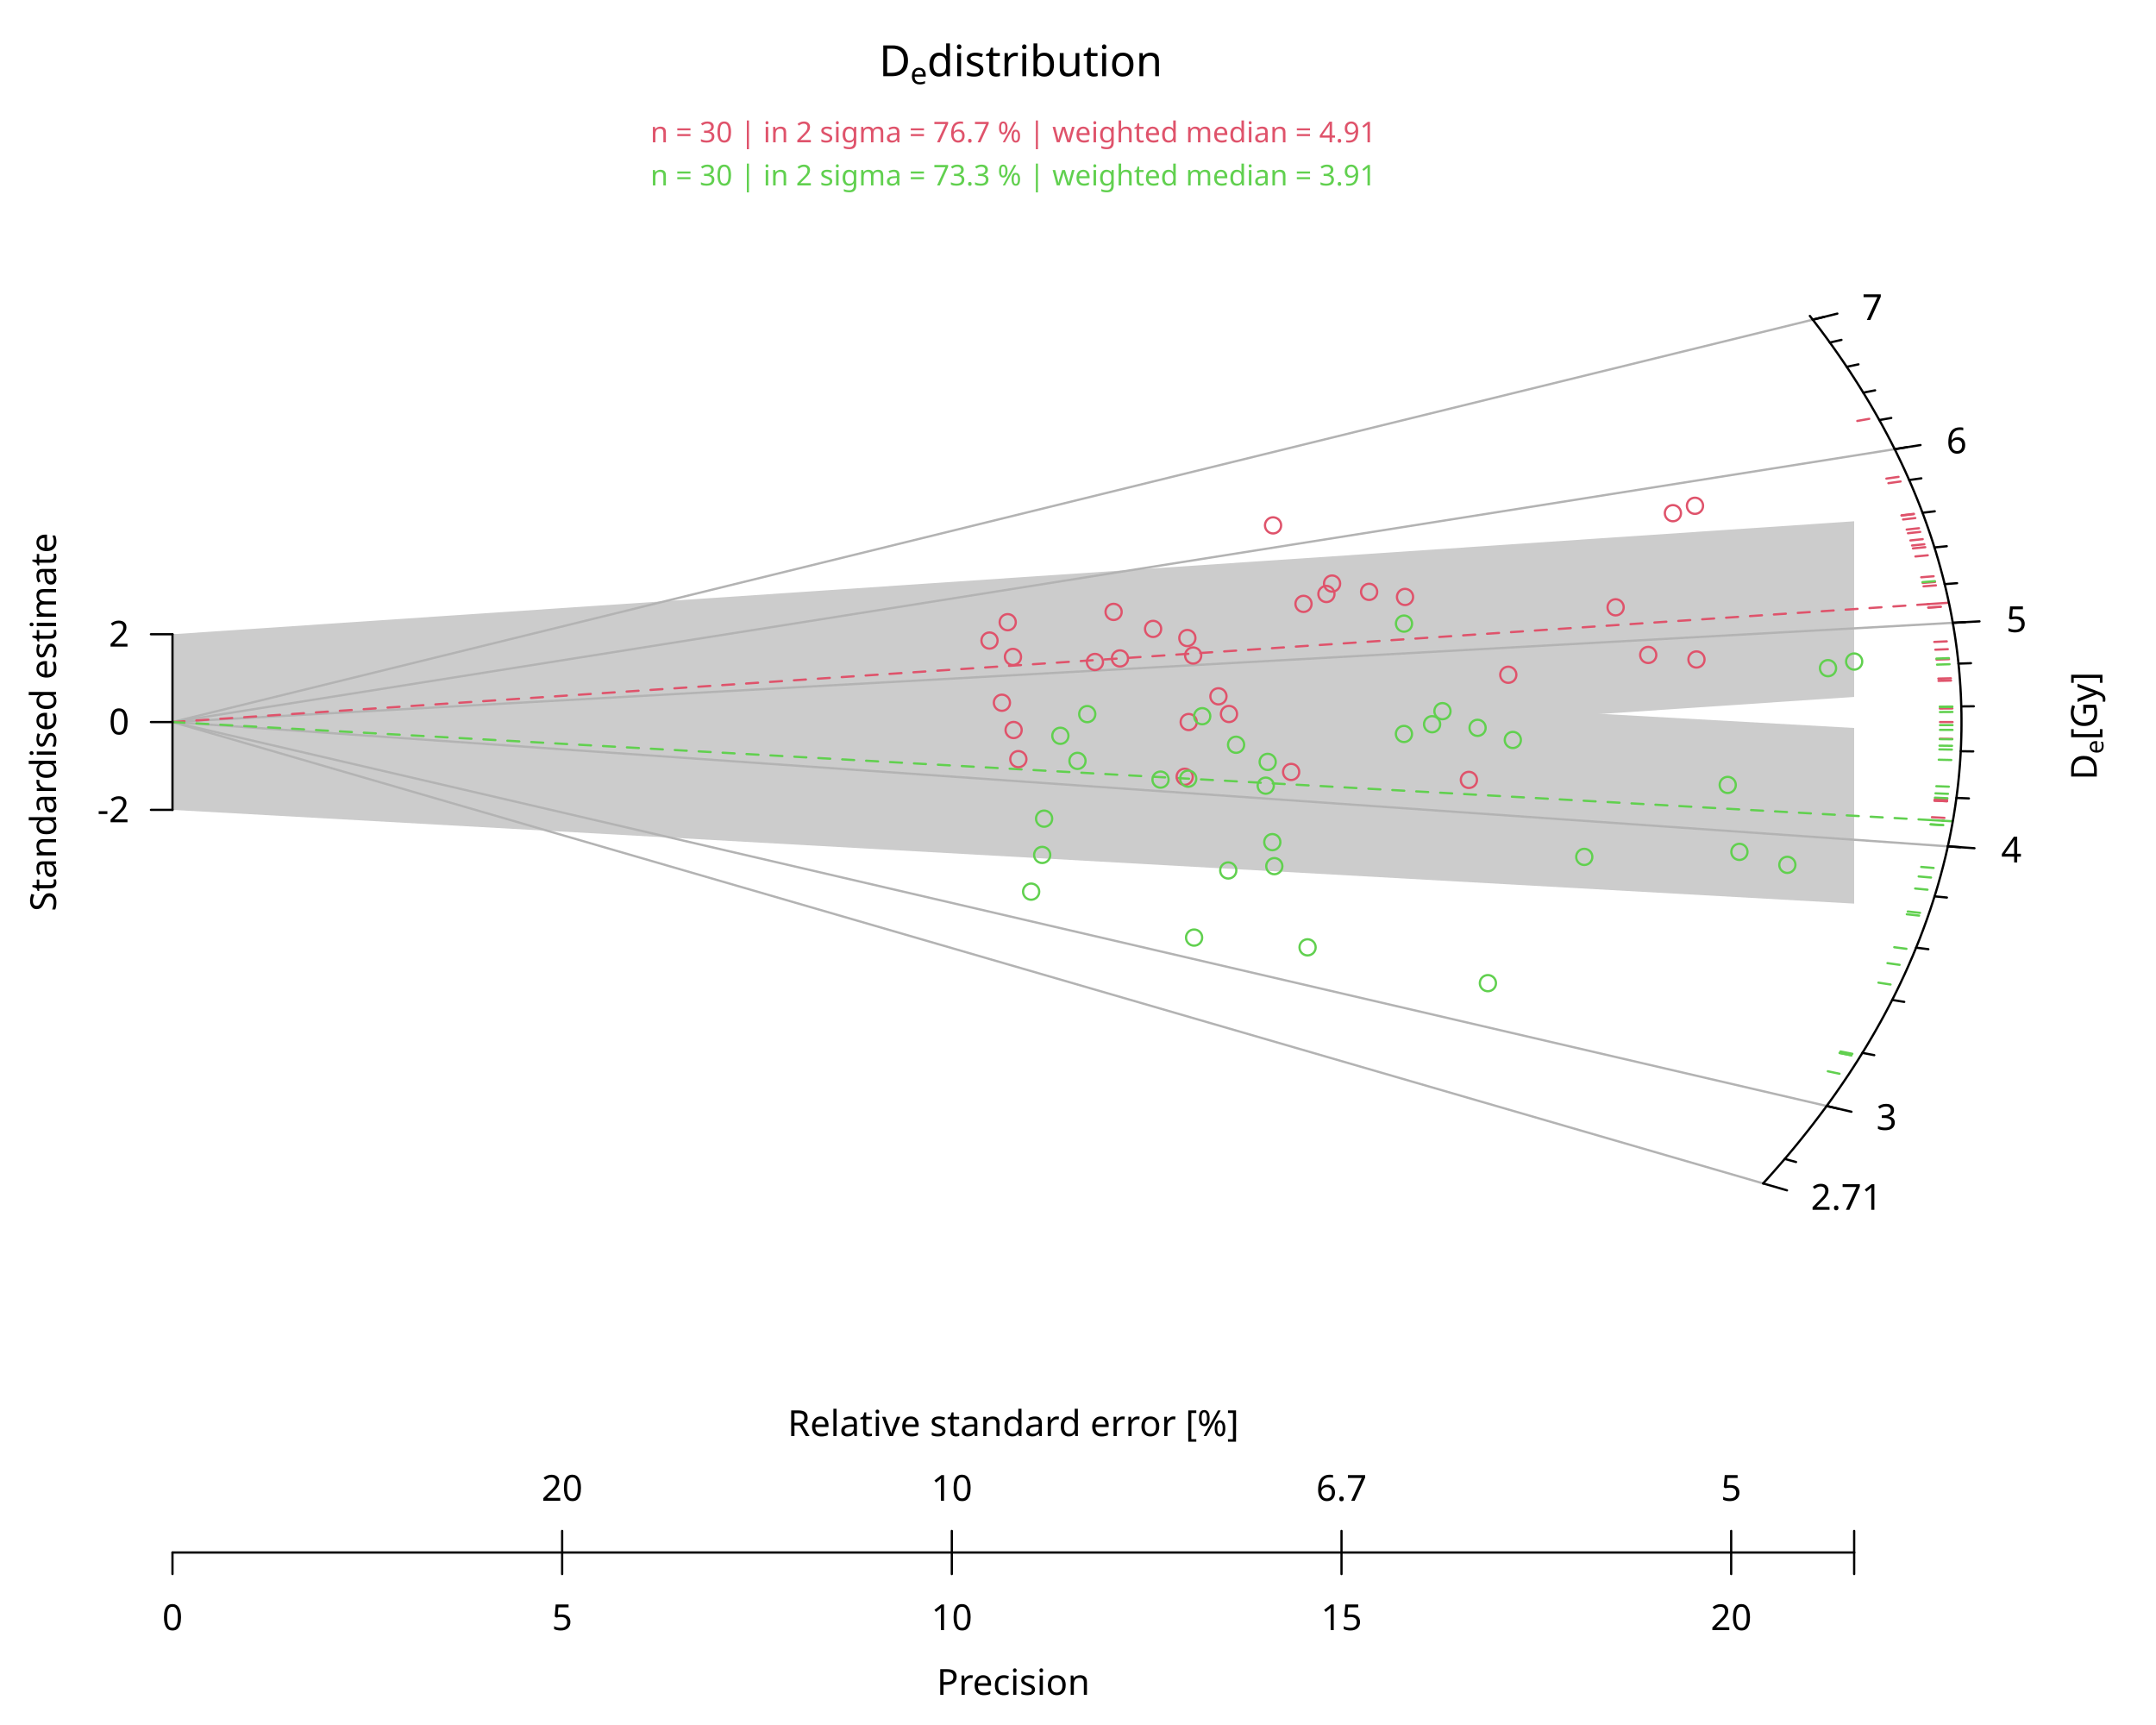
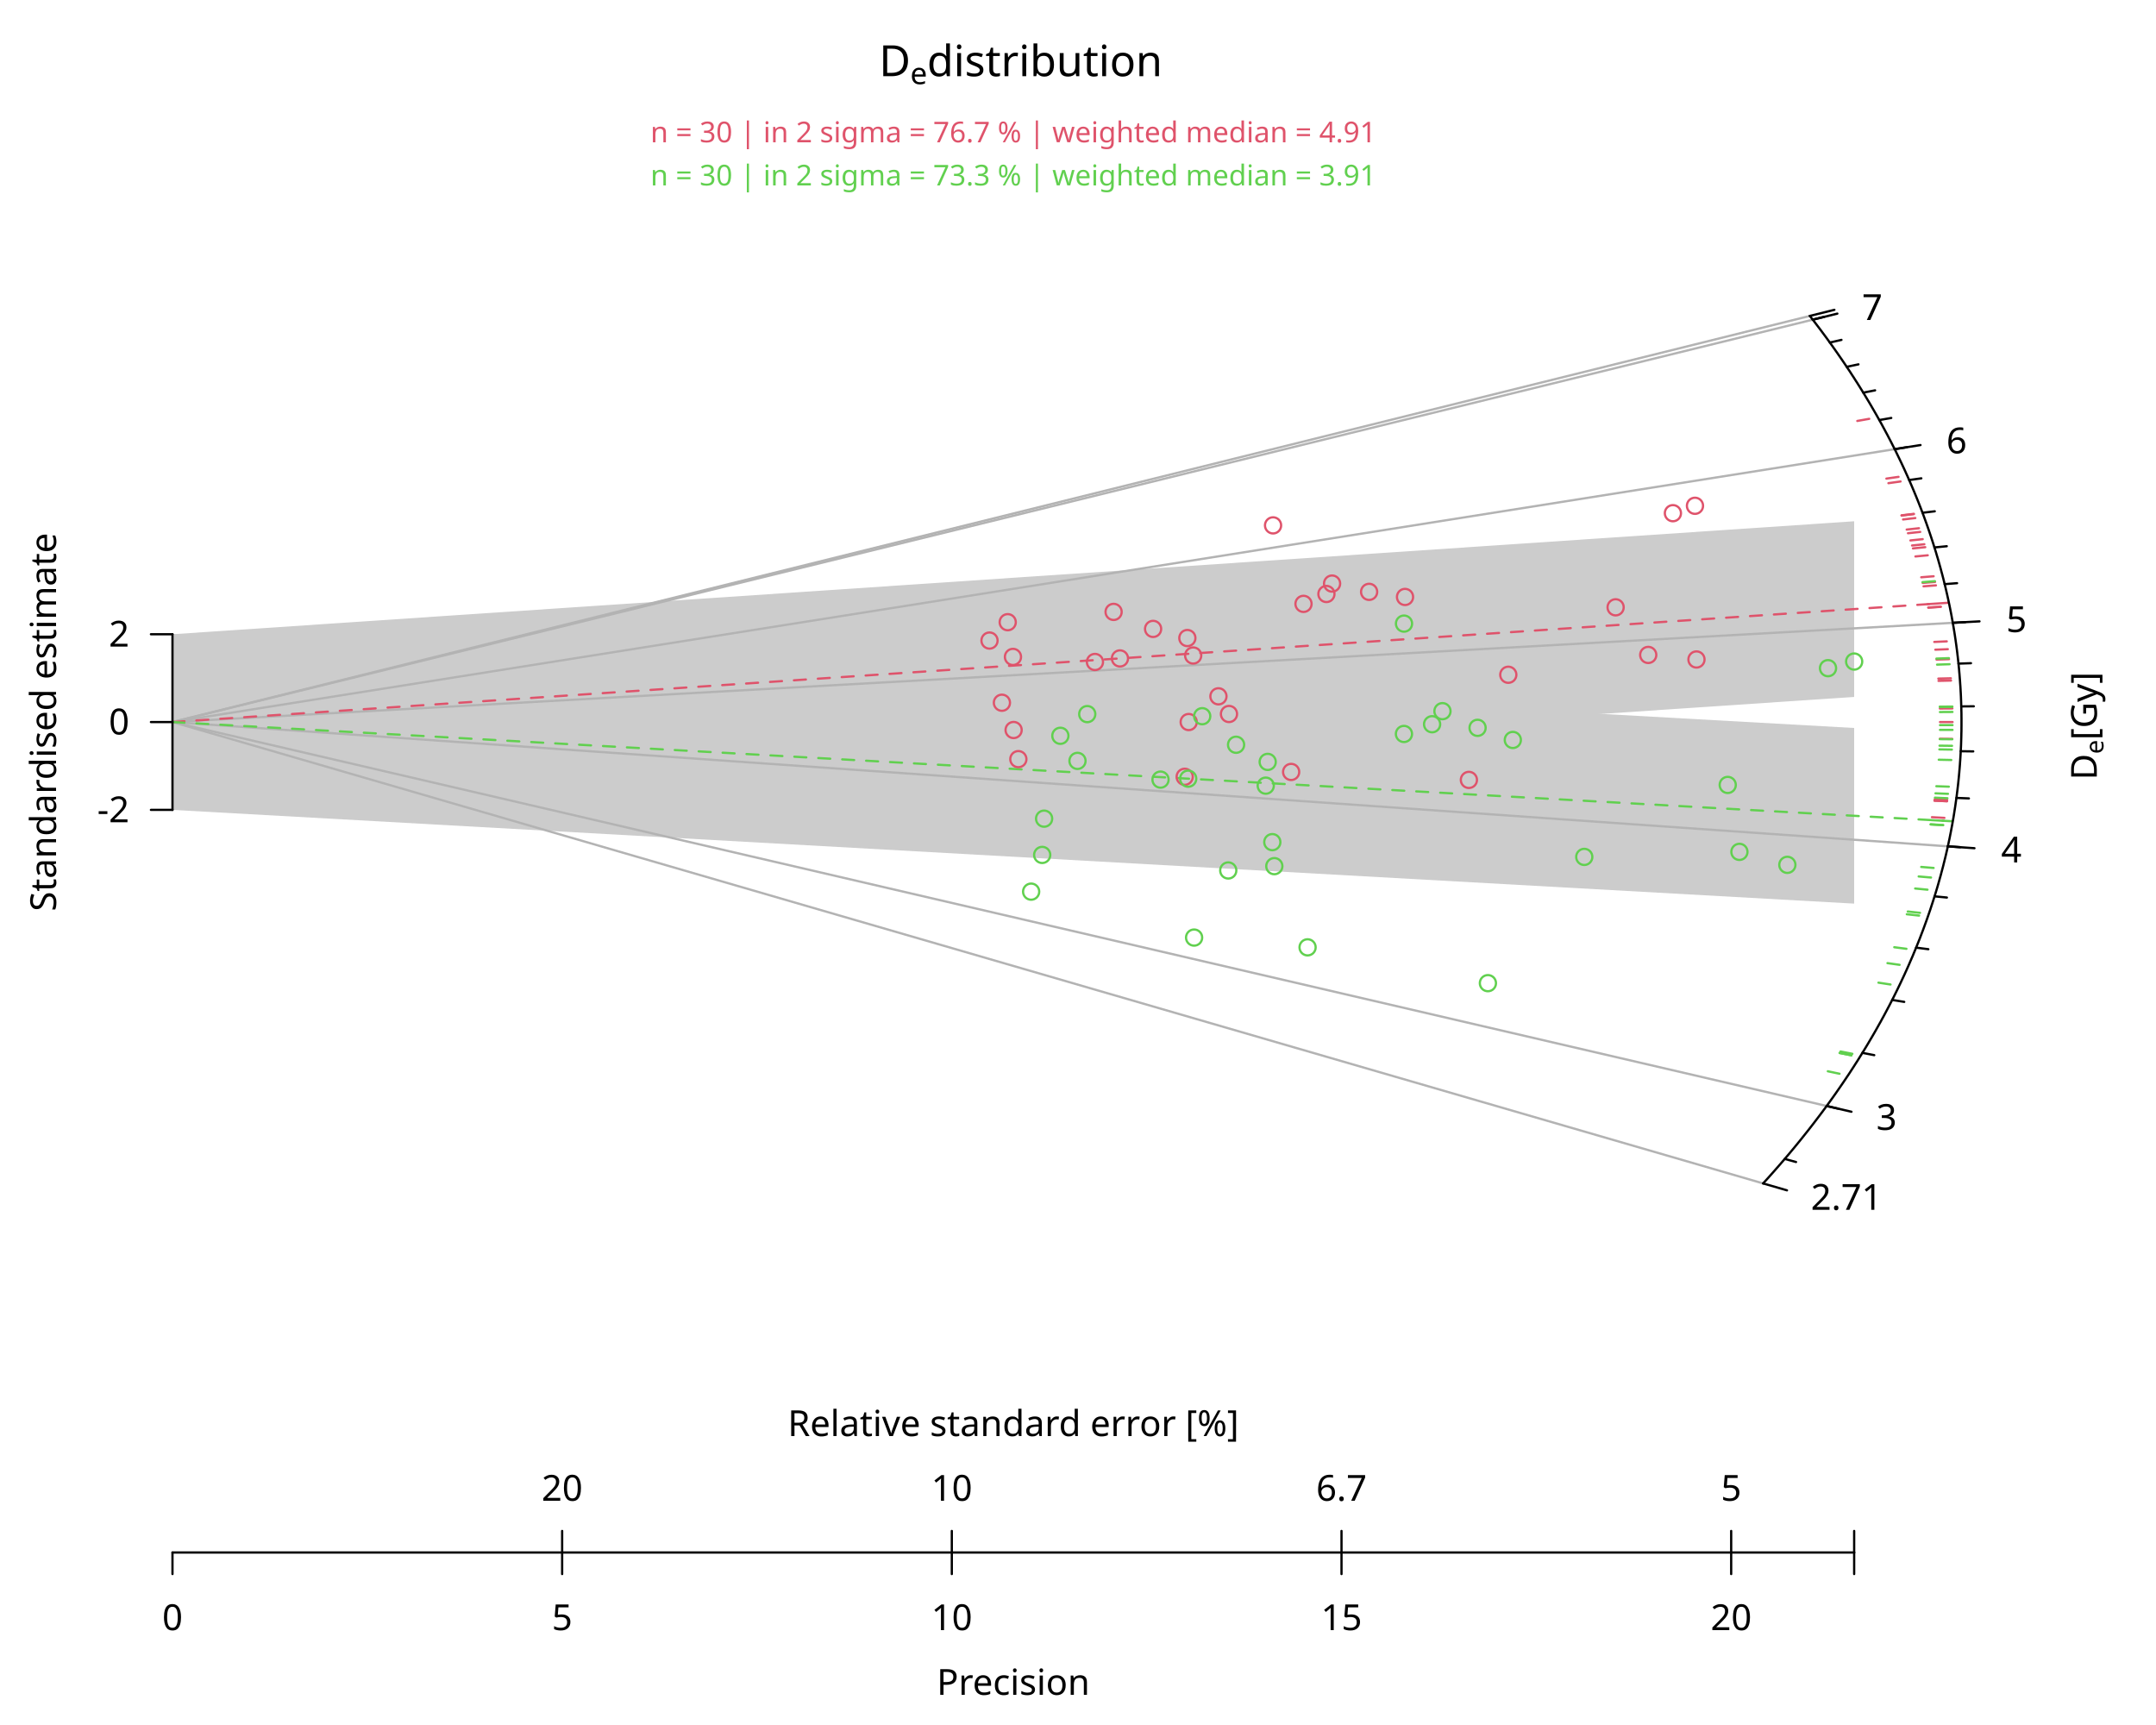
<svg xmlns="http://www.w3.org/2000/svg" class="svglite" data-engine-version="2.0" width="720.00pt" height="576.00pt" viewBox="0 0 720.00 576.00">
  <defs>
    <style type="text/css">
    .svglite line, .svglite polyline, .svglite polygon, .svglite path, .svglite rect, .svglite circle {
      fill: none;
      stroke: #000000;
      stroke-linecap: round;
      stroke-linejoin: round;
      stroke-miterlimit: 10.00;
    }
  </style>
  </defs>
  <rect width="100%" height="100%" style="stroke: none; fill: #FFFFFF;" />
  <defs>
    <clipPath id="cpMC4wMHw3MjAuMDB8MC4wMHw1NzYuMDA=">
      <rect x="0.00" y="0.00" width="720.00" height="576.00" />
    </clipPath>
  </defs>
  <g clip-path="url(#cpMC4wMHw3MjAuMDB8MC4wMHw1NzYuMDA=)">
    <text transform="translate(18.72,241.10) rotate(-90)" text-anchor="middle" style="font-size: 12.00px; font-family: sans;" textLength="119.42px" lengthAdjust="spacingAndGlyphs">Standardised estimate</text>
    <polygon points="57.60,270.43 57.60,211.78 619.20,174.06 619.20,232.71 " style="stroke-width: 0.75; stroke: none; fill: #CCCCCC;" />
    <polygon points="57.60,270.43 57.60,211.78 619.20,243.08 619.20,301.73 " style="stroke-width: 0.75; stroke: none; fill: #CCCCCC;" />
    <polyline points="57.60,241.10 588.80,395.16 " style="stroke-width: 0.75; stroke: #B3B3B3;" />
+     <polyline points="57.60,241.10 604.40,105.49 " style="stroke-width: 0.75; stroke: #B3B3B3;" />
    <polyline points="57.60,241.10 610.01,369.30 " style="stroke-width: 0.75; stroke: #B3B3B3;" />
    <polyline points="57.60,241.10 650.48,282.60 " style="stroke-width: 0.75; stroke: #B3B3B3;" />
    <polyline points="57.60,241.10 652.14,207.97 " style="stroke-width: 0.75; stroke: #B3B3B3;" />
    <polyline points="57.60,241.10 632.73,149.98 " style="stroke-width: 0.75; stroke: #B3B3B3;" />
    <polyline points="57.60,241.10 605.38,106.74 " style="stroke-width: 0.75; stroke: #B3B3B3;" />
    <polyline points="57.60,241.10 650.84,201.26 " style="stroke-width: 0.75; stroke: #DF536B; stroke-dasharray: 4.00,4.00;" />
    <polyline points="57.60,241.10 652.14,274.24 " style="stroke-width: 0.75; stroke: #61D04F; stroke-dasharray: 4.00,4.00;" />
    <polygon points="588.80,395.16 589.21,394.70 589.62,394.25 590.04,393.79 590.45,393.34 590.86,392.88 591.27,392.42 591.68,391.96 592.09,391.50 592.50,391.04 592.90,390.58 593.31,390.11 593.72,389.65 594.12,389.18 594.53,388.72 594.93,388.25 595.34,387.78 595.74,387.31 596.14,386.84 596.55,386.36 596.95,385.89 597.35,385.42 597.75,384.94 598.15,384.46 598.54,383.99 598.94,383.51 599.34,383.03 599.73,382.55 600.13,382.07 600.52,381.58 600.92,381.10 601.31,380.61 601.70,380.13 602.09,379.64 602.48,379.15 602.87,378.66 603.26,378.17 603.65,377.68 604.04,377.19 604.42,376.70 604.81,376.20 605.19,375.71 605.58,375.21 605.96,374.71 606.34,374.21 606.72,373.71 607.10,373.21 607.48,372.71 607.86,372.21 608.24,371.70 608.62,371.20 608.99,370.69 609.37,370.19 609.74,369.68 610.11,369.17 610.48,368.66 610.85,368.15 611.22,367.64 611.59,367.12 611.96,366.61 612.33,366.09 612.69,365.58 613.06,365.06 613.42,364.54 613.78,364.02 614.14,363.50 614.50,362.98 614.86,362.46 615.22,361.94 615.58,361.41 615.93,360.89 616.29,360.36 616.64,359.83 616.99,359.31 617.35,358.78 617.70,358.25 618.05,357.71 618.39,357.18 618.74,356.65 619.09,356.11 619.43,355.58 619.77,355.04 620.12,354.51 620.46,353.97 620.80,353.43 621.13,352.89 621.47,352.35 621.81,351.81 622.14,351.26 622.48,350.72 622.81,350.17 623.14,349.63 623.47,349.08 623.80,348.53 624.12,347.98 624.45,347.43 624.77,346.88 625.10,346.33 625.42,345.78 625.74,345.23 626.06,344.67 626.38,344.12 626.69,343.56 627.01,343.00 627.32,342.44 627.63,341.89 627.95,341.33 628.26,340.76 628.56,340.20 628.87,339.64 629.18,339.08 629.48,338.51 629.78,337.95 630.08,337.38 630.38,336.81 630.68,336.24 630.98,335.68 631.27,335.11 631.57,334.54 631.86,333.96 632.15,333.39 632.44,332.82 632.73,332.24 633.01,331.67 633.30,331.09 633.58,330.52 633.86,329.94 634.14,329.36 634.42,328.78 634.70,328.20 634.97,327.62 635.24,327.04 635.52,326.45 635.79,325.87 636.06,325.29 636.32,324.70 636.59,324.12 636.85,323.53 637.12,322.94 637.38,322.35 637.64,321.76 637.89,321.17 638.15,320.58 638.40,319.99 638.66,319.40 638.91,318.81 639.15,318.21 639.40,317.62 639.65,317.02 639.89,316.43 640.13,315.83 640.37,315.23 640.61,314.64 640.85,314.04 641.09,313.44 641.32,312.84 641.55,312.23 641.78,311.63 642.01,311.03 642.24,310.43 642.46,309.82 642.68,309.22 642.90,308.61 643.12,308.01 643.34,307.40 643.56,306.79 643.77,306.18 643.98,305.58 644.19,304.97 644.40,304.36 644.61,303.75 644.81,303.13 645.01,302.52 645.21,301.91 645.41,301.30 645.61,300.68 645.80,300.07 646.00,299.45 646.19,298.84 646.38,298.22 646.57,297.60 646.75,296.99 646.94,296.37 647.12,295.75 647.30,295.13 647.47,294.51 647.65,293.89 647.82,293.27 648.00,292.65 648.17,292.03 648.33,291.40 648.50,290.78 648.66,290.16 648.83,289.53 648.99,288.91 649.14,288.28 649.30,287.66 649.45,287.03 649.61,286.41 649.76,285.78 649.91,285.15 650.05,284.52 650.20,283.90 650.34,283.27 650.48,282.64 650.62,282.01 650.75,281.38 650.88,280.75 651.02,280.12 651.15,279.48 651.27,278.85 651.40,278.22 651.52,277.59 651.64,276.96 651.76,276.32 651.88,275.69 652.00,275.05 652.11,274.42 652.22,273.78 652.33,273.15 652.44,272.51 652.54,271.88 652.64,271.24 652.74,270.60 652.84,269.97 652.94,269.33 653.03,268.69 653.12,268.05 653.21,267.42 653.30,266.78 653.39,266.14 653.47,265.50 653.55,264.86 653.63,264.22 653.71,263.58 653.78,262.94 653.86,262.30 653.93,261.66 654.00,261.02 654.06,260.38 654.13,259.74 654.19,259.10 654.25,258.46 654.31,257.81 654.36,257.17 654.42,256.53 654.47,255.89 654.52,255.25 654.56,254.60 654.61,253.96 654.65,253.32 654.69,252.67 654.73,252.03 654.76,251.39 654.80,250.74 654.83,250.10 654.86,249.46 654.89,248.81 654.91,248.17 654.93,247.53 654.95,246.88 654.97,246.24 654.99,245.60 655.00,244.95 655.02,244.31 655.03,243.66 655.03,243.02 655.04,242.37 655.04,241.73 655.04,241.09 655.04,240.44 655.04,239.80 655.03,239.15 655.03,238.51 655.02,237.87 655.00,237.22 654.99,236.58 654.97,235.93 654.95,235.29 654.93,234.65 654.91,234.00 654.88,233.36 654.86,232.71 654.83,232.07 654.80,231.43 654.76,230.78 654.73,230.14 654.69,229.50 654.65,228.86 654.60,228.21 654.56,227.57 654.51,226.93 654.46,226.28 654.41,225.64 654.36,225.00 654.30,224.36 654.25,223.72 654.19,223.08 654.12,222.43 654.06,221.79 653.99,221.15 653.92,220.51 653.85,219.87 653.78,219.23 653.70,218.59 653.63,217.95 653.55,217.31 653.47,216.67 653.38,216.03 653.30,215.39 653.21,214.76 653.12,214.12 653.03,213.48 652.93,212.84 652.84,212.21 652.74,211.57 652.64,210.93 652.53,210.30 652.43,209.66 652.32,209.02 652.21,208.39 652.10,207.75 651.99,207.12 651.87,206.49 651.76,205.85 651.64,205.22 651.52,204.59 651.39,203.95 651.27,203.32 651.14,202.69 651.01,202.06 650.88,201.43 650.74,200.80 650.61,200.17 650.47,199.54 650.33,198.91 650.19,198.28 650.04,197.65 649.90,197.02 649.75,196.39 649.60,195.77 649.45,195.14 649.29,194.51 649.14,193.89 648.98,193.26 648.82,192.64 648.66,192.02 648.49,191.39 648.32,190.77 648.16,190.15 647.99,189.52 647.81,188.90 647.64,188.28 647.46,187.66 647.29,187.04 647.11,186.42 646.92,185.80 646.74,185.19 646.56,184.57 646.37,183.95 646.18,183.34 645.99,182.72 645.79,182.11 645.60,181.49 645.40,180.88 645.20,180.26 645.00,179.65 644.80,179.04 644.59,178.43 644.39,177.82 644.18,177.21 643.97,176.60 643.76,175.99 643.54,175.38 643.33,174.77 643.11,174.17 642.89,173.56 642.67,172.96 642.45,172.35 642.22,171.75 642.00,171.14 641.77,170.54 641.54,169.94 641.31,169.34 641.07,168.74 640.84,168.14 640.60,167.54 640.36,166.94 640.12,166.34 639.88,165.75 639.63,165.15 639.39,164.56 639.14,163.96 638.89,163.37 638.64,162.78 638.39,162.18 638.13,161.59 637.88,161.00 637.62,160.41 637.36,159.82 637.10,159.23 636.84,158.65 636.57,158.06 636.31,157.47 636.04,156.89 635.77,156.30 635.50,155.72 635.23,155.14 634.96,154.56 634.68,153.98 634.40,153.40 634.12,152.82 633.84,152.24 633.56,151.66 633.28,151.08 633.00,150.51 632.71,149.93 632.42,149.36 632.13,148.79 631.84,148.21 631.55,147.64 631.26,147.07 630.96,146.50 630.66,145.93 630.37,145.36 630.07,144.80 629.76,144.23 629.46,143.67 629.16,143.10 628.85,142.54 628.55,141.97 628.24,141.41 627.93,140.85 627.62,140.29 627.30,139.73 626.99,139.17 626.68,138.62 626.36,138.06 626.04,137.51 625.72,136.95 625.40,136.40 625.08,135.85 624.76,135.29 624.43,134.74 624.11,134.19 623.78,133.65 623.45,133.10 623.12,132.55 622.79,132.00 622.46,131.46 622.12,130.92 621.79,130.37 621.45,129.83 621.12,129.29 620.78,128.75 620.44,128.21 620.10,127.67 619.75,127.14 619.41,126.60 619.07,126.06 618.72,125.53 618.37,125.00 618.03,124.46 617.68,123.93 617.33,123.40 616.97,122.87 616.62,122.35 616.27,121.82 615.91,121.29 615.56,120.77 615.20,120.24 614.84,119.72 614.48,119.20 614.12,118.68 613.76,118.16 613.40,117.64 613.03,117.12 612.67,116.60 612.30,116.09 611.94,115.57 611.57,115.06 611.20,114.54 610.83,114.03 610.46,113.52 610.09,113.01 609.72,112.50 609.34,111.99 608.97,111.49 608.59,110.98 608.22,110.48 607.84,109.97 607.46,109.47 607.08,108.97 606.70,108.47 606.32,107.97 605.94,107.47 605.56,106.97 605.17,106.48 604.79,105.98 604.40,105.49 1180.80,105.49 1180.80,395.16 " style="stroke-width: 0.75; stroke: none; fill: #FFFFFF;" />
    <text x="293.58" y="25.44" style="font-size: 14.40px; font-family: sans;" textLength="10.40px" lengthAdjust="spacingAndGlyphs">D</text>
    <text x="303.98" y="28.10" style="font-size: 10.08px; font-family: sans;" textLength="5.61px" lengthAdjust="spacingAndGlyphs">e</text>
    <text x="309.59" y="25.44" style="font-size: 14.40px; font-family: sans;" textLength="73.64px" lengthAdjust="spacingAndGlyphs"> distribution</text>
    <line x1="57.60" y1="518.40" x2="578.13" y2="518.40" style="stroke-width: 0.75;" />
    <line x1="57.60" y1="518.40" x2="57.60" y2="525.60" style="stroke-width: 0.75;" />
    <line x1="187.73" y1="518.40" x2="187.73" y2="525.60" style="stroke-width: 0.75;" />
    <line x1="317.86" y1="518.40" x2="317.86" y2="525.60" style="stroke-width: 0.75;" />
    <line x1="448.00" y1="518.40" x2="448.00" y2="525.60" style="stroke-width: 0.75;" />
    <line x1="578.13" y1="518.40" x2="578.13" y2="525.60" style="stroke-width: 0.75;" />
    <text x="57.60" y="544.32" text-anchor="middle" style="font-size: 12.00px; font-family: sans;" textLength="6.67px" lengthAdjust="spacingAndGlyphs">0</text>
    <text x="187.73" y="544.32" text-anchor="middle" style="font-size: 12.00px; font-family: sans;" textLength="6.67px" lengthAdjust="spacingAndGlyphs">5</text>
    <text x="317.86" y="544.32" text-anchor="middle" style="font-size: 12.00px; font-family: sans;" textLength="13.35px" lengthAdjust="spacingAndGlyphs">10</text>
    <text x="448.00" y="544.32" text-anchor="middle" style="font-size: 12.00px; font-family: sans;" textLength="13.35px" lengthAdjust="spacingAndGlyphs">15</text>
    <text x="578.13" y="544.32" text-anchor="middle" style="font-size: 12.00px; font-family: sans;" textLength="13.35px" lengthAdjust="spacingAndGlyphs">20</text>
    <polyline points="578.13,518.40 619.20,518.40 " style="stroke-width: 0.75;" />
    <line x1="619.20" y1="518.40" x2="619.20" y2="511.20" style="stroke-width: 0.75;" />
    <line x1="619.20" y1="518.40" x2="619.20" y2="525.60" style="stroke-width: 0.75;" />
    <text x="338.40" y="479.52" text-anchor="middle" style="font-size: 12.00px; font-family: sans;" textLength="142.74px" lengthAdjust="spacingAndGlyphs">Relative standard error [%]</text>
    <text x="338.40" y="565.92" text-anchor="middle" style="font-size: 12.00px; font-family: sans;" textLength="49.36px" lengthAdjust="spacingAndGlyphs">Precision</text>
    <line x1="187.73" y1="518.40" x2="187.73" y2="511.20" style="stroke-width: 0.75;" />
    <line x1="317.86" y1="518.40" x2="317.86" y2="511.20" style="stroke-width: 0.75;" />
    <line x1="448.00" y1="518.40" x2="448.00" y2="511.20" style="stroke-width: 0.75;" />
    <line x1="578.13" y1="518.40" x2="578.13" y2="511.20" style="stroke-width: 0.75;" />
    <text x="187.73" y="501.12" text-anchor="middle" style="font-size: 12.00px; font-family: sans;" textLength="13.35px" lengthAdjust="spacingAndGlyphs">20</text>
    <text x="317.86" y="501.12" text-anchor="middle" style="font-size: 12.00px; font-family: sans;" textLength="13.35px" lengthAdjust="spacingAndGlyphs">10</text>
    <text x="448.00" y="501.12" text-anchor="middle" style="font-size: 12.00px; font-family: sans;" textLength="16.68px" lengthAdjust="spacingAndGlyphs">6.7</text>
    <text x="578.13" y="501.12" text-anchor="middle" style="font-size: 12.00px; font-family: sans;" textLength="6.67px" lengthAdjust="spacingAndGlyphs">5</text>
    <polyline points="596.02,386.98 599.79,388.01 " style="stroke-width: 0.75;" />
    <polyline points="610.01,369.30 613.88,370.20 " style="stroke-width: 0.75;" />
    <polyline points="621.96,351.56 625.91,352.33 " style="stroke-width: 0.75;" />
    <polyline points="631.90,333.89 635.92,334.54 " style="stroke-width: 0.75;" />
    <polyline points="639.89,316.43 643.97,316.95 " style="stroke-width: 0.75;" />
    <polyline points="646.05,299.30 650.17,299.70 " style="stroke-width: 0.75;" />
    <polyline points="650.48,282.60 654.64,282.89 " style="stroke-width: 0.75;" />
    <polyline points="653.35,266.43 657.52,266.60 " style="stroke-width: 0.75;" />
    <polyline points="654.79,250.84 658.97,250.90 " style="stroke-width: 0.75;" />
    <polyline points="654.97,235.88 659.15,235.84 " style="stroke-width: 0.75;" />
    <polyline points="654.04,221.59 658.21,221.45 " style="stroke-width: 0.75;" />
    <polyline points="652.14,207.97 656.30,207.74 " style="stroke-width: 0.75;" />
    <polyline points="649.42,195.05 653.57,194.73 " style="stroke-width: 0.75;" />
    <polyline points="646.01,182.80 650.13,182.39 " style="stroke-width: 0.75;" />
    <polyline points="642.03,171.22 646.12,170.73 " style="stroke-width: 0.75;" />
    <polyline points="637.57,160.29 641.63,159.72 " style="stroke-width: 0.75;" />
    <polyline points="632.73,149.98 636.76,149.34 " style="stroke-width: 0.75;" />
    <polyline points="627.60,140.26 631.59,139.56 " style="stroke-width: 0.75;" />
    <polyline points="622.24,131.11 626.19,130.34 " style="stroke-width: 0.75;" />
    <polyline points="616.72,122.49 620.63,121.66 " style="stroke-width: 0.75;" />
    <polyline points="611.08,114.38 614.96,113.49 " style="stroke-width: 0.75;" />
    <polyline points="605.38,106.74 609.21,105.80 " style="stroke-width: 0.75;" />
    <polyline points="588.80,395.16 596.77,397.47 " style="stroke-width: 0.75;" />
+     <polyline points="604.40,105.49 612.60,103.45 " style="stroke-width: 0.75;" />
    <polyline points="610.01,369.30 618.30,371.23 " style="stroke-width: 0.75;" />
    <polyline points="650.48,282.60 659.38,283.23 " style="stroke-width: 0.75;" />
    <polyline points="652.14,207.97 661.06,207.48 " style="stroke-width: 0.75;" />
    <polyline points="632.73,149.98 641.36,148.61 " style="stroke-width: 0.75;" />
    <polyline points="605.38,106.74 613.59,104.72 " style="stroke-width: 0.75;" />
    <polyline points="588.80,395.16 589.21,394.70 589.62,394.25 590.04,393.79 590.45,393.34 590.86,392.88 591.27,392.42 591.68,391.96 592.09,391.50 592.50,391.04 592.90,390.58 593.31,390.11 593.72,389.65 594.12,389.18 594.53,388.72 594.93,388.25 595.34,387.78 595.74,387.31 596.14,386.84 596.55,386.36 596.95,385.89 597.35,385.42 597.75,384.94 598.15,384.46 598.54,383.99 598.94,383.51 599.34,383.03 599.73,382.55 600.13,382.07 600.52,381.58 600.92,381.10 601.31,380.61 601.70,380.13 602.09,379.64 602.48,379.15 602.87,378.66 603.26,378.17 603.65,377.68 604.04,377.19 604.42,376.70 604.81,376.20 605.19,375.71 605.58,375.21 605.96,374.71 606.34,374.21 606.72,373.71 607.10,373.21 607.48,372.71 607.86,372.21 608.24,371.70 608.62,371.20 608.99,370.69 609.37,370.19 609.74,369.68 610.11,369.17 610.48,368.66 610.85,368.15 611.22,367.64 611.59,367.12 611.96,366.61 612.33,366.09 612.69,365.58 613.06,365.06 613.42,364.54 613.78,364.02 614.14,363.50 614.50,362.98 614.86,362.46 615.22,361.94 615.58,361.41 615.93,360.89 616.29,360.36 616.64,359.83 616.99,359.31 617.35,358.78 617.70,358.25 618.05,357.71 618.39,357.18 618.74,356.65 619.09,356.11 619.43,355.58 619.77,355.04 620.12,354.51 620.46,353.97 620.80,353.43 621.13,352.89 621.47,352.35 621.81,351.81 622.14,351.26 622.48,350.72 622.81,350.17 623.14,349.63 623.47,349.08 623.80,348.53 624.12,347.98 624.45,347.43 624.77,346.88 625.10,346.33 625.42,345.78 625.74,345.23 626.06,344.67 626.38,344.12 626.69,343.56 627.01,343.00 627.32,342.44 627.63,341.89 627.95,341.33 628.26,340.76 628.56,340.20 628.87,339.64 629.18,339.08 629.48,338.51 629.78,337.95 630.08,337.38 630.38,336.81 630.68,336.24 630.98,335.68 631.27,335.11 631.57,334.54 631.86,333.96 632.15,333.39 632.44,332.82 632.73,332.24 633.01,331.67 633.30,331.09 633.58,330.52 633.86,329.94 634.14,329.36 634.42,328.78 634.70,328.20 634.97,327.62 635.24,327.04 635.52,326.45 635.79,325.87 636.06,325.29 636.32,324.70 636.59,324.12 636.85,323.53 637.12,322.94 637.38,322.35 637.64,321.76 637.89,321.17 638.15,320.58 638.40,319.99 638.66,319.40 638.91,318.81 639.15,318.21 639.40,317.62 639.65,317.02 639.89,316.43 640.13,315.83 640.37,315.23 640.61,314.64 640.85,314.04 641.09,313.44 641.32,312.84 641.55,312.23 641.78,311.63 642.01,311.03 642.24,310.43 642.46,309.82 642.68,309.22 642.90,308.61 643.12,308.01 643.34,307.40 643.56,306.79 643.77,306.18 643.98,305.58 644.19,304.97 644.40,304.36 644.61,303.75 644.81,303.13 645.01,302.52 645.21,301.91 645.41,301.30 645.61,300.68 645.80,300.07 646.00,299.45 646.19,298.84 646.38,298.22 646.57,297.60 646.75,296.99 646.94,296.37 647.12,295.75 647.30,295.13 647.47,294.51 647.65,293.89 647.82,293.27 648.00,292.65 648.17,292.03 648.33,291.40 648.50,290.78 648.66,290.16 648.83,289.53 648.99,288.91 649.14,288.28 649.30,287.66 649.45,287.03 649.61,286.41 649.76,285.78 649.91,285.15 650.05,284.52 650.20,283.90 650.34,283.27 650.48,282.64 650.62,282.01 650.75,281.38 650.88,280.75 651.02,280.12 651.15,279.48 651.27,278.85 651.40,278.22 651.52,277.59 651.64,276.96 651.76,276.32 651.88,275.69 652.00,275.05 652.11,274.42 652.22,273.78 652.33,273.15 652.44,272.51 652.54,271.88 652.64,271.24 652.74,270.60 652.84,269.97 652.94,269.33 653.03,268.69 653.12,268.05 653.21,267.42 653.30,266.78 653.39,266.14 653.47,265.50 653.55,264.86 653.63,264.22 653.71,263.58 653.78,262.94 653.86,262.30 653.93,261.66 654.00,261.02 654.06,260.38 654.13,259.74 654.19,259.10 654.25,258.46 654.31,257.81 654.36,257.17 654.42,256.53 654.47,255.89 654.52,255.25 654.56,254.60 654.61,253.96 654.65,253.32 654.69,252.67 654.73,252.03 654.76,251.39 654.80,250.74 654.83,250.10 654.86,249.46 654.89,248.81 654.91,248.17 654.93,247.53 654.95,246.88 654.97,246.24 654.99,245.60 655.00,244.95 655.02,244.31 655.03,243.66 655.03,243.02 655.04,242.37 655.04,241.73 655.04,241.09 655.04,240.44 655.04,239.80 655.03,239.15 655.03,238.51 655.02,237.87 655.00,237.22 654.99,236.58 654.97,235.93 654.95,235.29 654.93,234.65 654.91,234.00 654.88,233.36 654.86,232.71 654.83,232.07 654.80,231.43 654.76,230.78 654.73,230.14 654.69,229.50 654.65,228.86 654.60,228.21 654.56,227.57 654.51,226.93 654.46,226.28 654.41,225.64 654.36,225.00 654.30,224.36 654.25,223.72 654.19,223.08 654.12,222.43 654.06,221.79 653.99,221.15 653.92,220.51 653.85,219.87 653.78,219.23 653.70,218.59 653.63,217.95 653.55,217.31 653.47,216.67 653.38,216.03 653.30,215.39 653.21,214.76 653.12,214.12 653.03,213.48 652.93,212.84 652.84,212.21 652.74,211.57 652.64,210.93 652.53,210.30 652.43,209.66 652.32,209.02 652.21,208.39 652.10,207.75 651.99,207.12 651.87,206.49 651.76,205.85 651.64,205.22 651.52,204.59 651.39,203.95 651.27,203.32 651.14,202.69 651.01,202.06 650.88,201.43 650.74,200.80 650.61,200.17 650.47,199.54 650.33,198.91 650.19,198.28 650.04,197.65 649.90,197.02 649.75,196.39 649.60,195.77 649.45,195.14 649.29,194.51 649.14,193.89 648.98,193.26 648.82,192.64 648.66,192.02 648.49,191.39 648.32,190.77 648.16,190.15 647.99,189.52 647.81,188.90 647.64,188.28 647.46,187.66 647.29,187.04 647.11,186.42 646.92,185.80 646.74,185.19 646.56,184.57 646.37,183.95 646.18,183.34 645.99,182.72 645.79,182.11 645.60,181.49 645.40,180.88 645.20,180.26 645.00,179.65 644.80,179.04 644.59,178.43 644.39,177.82 644.18,177.21 643.97,176.60 643.76,175.99 643.54,175.38 643.33,174.77 643.11,174.17 642.89,173.56 642.67,172.96 642.45,172.35 642.22,171.75 642.00,171.14 641.77,170.54 641.54,169.94 641.31,169.34 641.07,168.74 640.84,168.14 640.60,167.54 640.36,166.94 640.12,166.34 639.88,165.75 639.63,165.15 639.39,164.56 639.14,163.96 638.89,163.37 638.64,162.78 638.39,162.18 638.13,161.59 637.88,161.00 637.62,160.41 637.36,159.82 637.10,159.23 636.84,158.65 636.57,158.06 636.31,157.47 636.04,156.89 635.77,156.30 635.50,155.72 635.23,155.14 634.96,154.56 634.68,153.98 634.40,153.40 634.12,152.82 633.84,152.24 633.56,151.66 633.28,151.08 633.00,150.51 632.71,149.93 632.42,149.36 632.13,148.79 631.84,148.21 631.55,147.64 631.26,147.07 630.96,146.50 630.66,145.93 630.37,145.36 630.07,144.80 629.76,144.23 629.46,143.67 629.16,143.10 628.85,142.54 628.55,141.97 628.24,141.41 627.93,140.85 627.62,140.29 627.30,139.73 626.99,139.17 626.68,138.62 626.36,138.06 626.04,137.51 625.72,136.95 625.40,136.40 625.08,135.85 624.76,135.29 624.43,134.74 624.11,134.19 623.78,133.65 623.45,133.10 623.12,132.55 622.79,132.00 622.46,131.46 622.12,130.92 621.79,130.37 621.45,129.83 621.12,129.29 620.78,128.75 620.44,128.21 620.10,127.67 619.75,127.14 619.41,126.60 619.07,126.06 618.72,125.53 618.37,125.00 618.03,124.46 617.68,123.93 617.33,123.40 616.97,122.87 616.62,122.35 616.27,121.82 615.91,121.29 615.56,120.77 615.20,120.24 614.84,119.72 614.48,119.20 614.12,118.68 613.76,118.16 613.40,117.64 613.03,117.12 612.67,116.60 612.30,116.09 611.94,115.57 611.57,115.06 611.20,114.54 610.83,114.03 610.46,113.52 610.09,113.01 609.72,112.50 609.34,111.99 608.97,111.49 608.59,110.98 608.22,110.48 607.84,109.97 607.46,109.47 607.08,108.97 606.70,108.47 606.32,107.97 605.94,107.47 605.56,106.97 605.17,106.48 604.79,105.98 604.40,105.49 " style="stroke-width: 0.75;" />
    <text x="604.73" y="403.97" style="font-size: 12.00px; font-family: sans;" textLength="23.36px" lengthAdjust="spacingAndGlyphs">2.71</text>
    <text x="626.59" y="377.28" style="font-size: 12.00px; font-family: sans;" textLength="6.67px" lengthAdjust="spacingAndGlyphs">3</text>
    <text x="668.27" y="287.98" style="font-size: 12.00px; font-family: sans;" textLength="6.67px" lengthAdjust="spacingAndGlyphs">4</text>
    <text x="669.98" y="211.05" style="font-size: 12.00px; font-family: sans;" textLength="6.67px" lengthAdjust="spacingAndGlyphs">5</text>
    <text x="649.99" y="151.38" style="font-size: 12.00px; font-family: sans;" textLength="6.67px" lengthAdjust="spacingAndGlyphs">6</text>
    <text x="621.81" y="106.84" style="font-size: 12.00px; font-family: sans;" textLength="6.67px" lengthAdjust="spacingAndGlyphs">7</text>
    <text transform="translate(700.23,260.45) rotate(-90)" style="font-size: 12.00px; font-family: sans;" textLength="8.67px" lengthAdjust="spacingAndGlyphs">D</text>
    <text transform="translate(702.45,251.78) rotate(-90)" style="font-size: 8.40px; font-family: sans;" textLength="4.67px" lengthAdjust="spacingAndGlyphs">e</text>
    <text transform="translate(700.23,247.11) rotate(-90)" style="font-size: 12.00px; font-family: sans;" textLength="25.34px" lengthAdjust="spacingAndGlyphs"> [Gy]</text>
    <polyline points="635.02,172.08 639.11,171.59 " style="stroke-width: 0.75; stroke: #DF536B;" />
    <polyline points="636.74,176.83 640.85,176.38 " style="stroke-width: 0.75; stroke: #DF536B;" />
    <polyline points="643.97,202.91 648.12,202.63 " style="stroke-width: 0.75; stroke: #DF536B;" />
    <polyline points="646.03,267.34 650.20,267.53 " style="stroke-width: 0.75; stroke: #DF536B;" />
    <polyline points="620.25,140.56 624.24,139.85 " style="stroke-width: 0.75; stroke: #DF536B;" />
    <polyline points="629.96,159.81 634.02,159.23 " style="stroke-width: 0.75; stroke: #DF536B;" />
    <polyline points="647.31,226.59 651.49,226.49 " style="stroke-width: 0.75; stroke: #DF536B;" />
    <polyline points="642.08,194.64 646.22,194.31 " style="stroke-width: 0.75; stroke: #DF536B;" />
    <polyline points="647.79,246.69 651.97,246.73 " style="stroke-width: 0.75; stroke: #DF536B;" />
    <polyline points="635.04,172.15 639.14,171.66 " style="stroke-width: 0.75; stroke: #DF536B;" />
    <polyline points="637.17,178.05 641.27,177.61 " style="stroke-width: 0.75; stroke: #DF536B;" />
    <polyline points="645.17,272.87 649.34,273.10 " style="stroke-width: 0.75; stroke: #DF536B;" />
    <polyline points="639.66,185.81 643.78,185.42 " style="stroke-width: 0.75; stroke: #DF536B;" />
    <polyline points="643.72,201.74 647.88,201.46 " style="stroke-width: 0.75; stroke: #DF536B;" />
    <polyline points="646.03,267.35 650.20,267.54 " style="stroke-width: 0.75; stroke: #DF536B;" />
    <polyline points="637.98,180.46 642.09,180.03 " style="stroke-width: 0.75; stroke: #DF536B;" />
    <polyline points="635.53,173.46 639.63,172.98 " style="stroke-width: 0.75; stroke: #DF536B;" />
    <polyline points="638.83,183.12 642.95,182.71 " style="stroke-width: 0.75; stroke: #DF536B;" />
    <polyline points="647.82,236.59 652.00,236.56 " style="stroke-width: 0.75; stroke: #DF536B;" />
    <polyline points="646.71,220.24 650.88,220.10 " style="stroke-width: 0.75; stroke: #DF536B;" />
    <polyline points="647.37,227.35 651.55,227.25 " style="stroke-width: 0.75; stroke: #DF536B;" />
    <polyline points="645.96,214.35 650.13,214.16 " style="stroke-width: 0.75; stroke: #DF536B;" />
    <polyline points="646.10,266.90 650.26,267.08 " style="stroke-width: 0.75; stroke: #DF536B;" />
    <polyline points="643.96,202.86 648.11,202.59 " style="stroke-width: 0.75; stroke: #DF536B;" />
    <polyline points="647.87,241.10 652.06,241.10 " style="stroke-width: 0.75; stroke: #DF536B;" />
    <polyline points="646.31,216.94 650.48,216.77 " style="stroke-width: 0.75; stroke: #DF536B;" />
    <polyline points="641.60,192.76 645.74,192.42 " style="stroke-width: 0.75; stroke: #DF536B;" />
    <polyline points="638.53,182.15 642.64,181.73 " style="stroke-width: 0.75; stroke: #DF536B;" />
    <polyline points="630.64,161.34 634.70,160.77 " style="stroke-width: 0.75; stroke: #DF536B;" />
    <polyline points="642.37,195.78 646.51,195.46 " style="stroke-width: 0.75; stroke: #DF536B;" />
    <polyline points="647.80,235.97 651.98,235.93 " style="stroke-width: 0.75; stroke: #61D04F;" />
    <polyline points="647.87,242.13 652.05,242.13 " style="stroke-width: 0.75; stroke: #61D04F;" />
    <polyline points="644.74,275.30 648.90,275.54 " style="stroke-width: 0.75; stroke: #61D04F;" />
    <polyline points="614.35,351.59 618.29,352.37 " style="stroke-width: 0.75; stroke: #61D04F;" />
    <polyline points="642.02,194.39 646.16,194.06 " style="stroke-width: 0.75; stroke: #61D04F;" />
    <polyline points="646.67,219.91 650.85,219.76 " style="stroke-width: 0.75; stroke: #61D04F;" />
    <polyline points="637.10,304.36 641.20,304.81 " style="stroke-width: 0.75; stroke: #61D04F;" />
    <polyline points="646.36,264.90 650.53,265.07 " style="stroke-width: 0.75; stroke: #61D04F;" />
    <polyline points="627.31,328.12 631.35,328.74 " style="stroke-width: 0.75; stroke: #61D04F;" />
    <polyline points="647.81,236.05 651.99,236.02 " style="stroke-width: 0.75; stroke: #61D04F;" />
    <polyline points="647.86,243.71 652.04,243.72 " style="stroke-width: 0.75; stroke: #61D04F;" />
    <polyline points="610.40,357.71 614.32,358.54 " style="stroke-width: 0.75; stroke: #61D04F;" />
    <polyline points="647.45,253.68 651.63,253.77 " style="stroke-width: 0.75; stroke: #61D04F;" />
-     <polyline points="645.01,273.84 649.17,274.08 " style="stroke-width: 0.75; stroke: #61D04F;" />
+     <polyline points="645.01,273.85 649.17,274.08 " style="stroke-width: 0.75; stroke: #61D04F;" />
    <polyline points="614.34,351.60 618.28,352.39 " style="stroke-width: 0.75; stroke: #61D04F;" />
    <polyline points="647.79,246.81 651.97,246.85 " style="stroke-width: 0.75; stroke: #61D04F;" />
    <polyline points="647.84,237.76 652.03,237.73 " style="stroke-width: 0.75; stroke: #61D04F;" />
    <polyline points="647.65,250.23 651.83,250.30 " style="stroke-width: 0.75; stroke: #61D04F;" />
    <polyline points="632.59,316.29 636.66,316.82 " style="stroke-width: 0.75; stroke: #61D04F;" />
    <polyline points="639.57,296.68 643.69,297.08 " style="stroke-width: 0.75; stroke: #61D04F;" />
    <polyline points="636.78,305.28 640.88,305.73 " style="stroke-width: 0.75; stroke: #61D04F;" />
    <polyline points="641.60,289.48 645.73,289.82 " style="stroke-width: 0.75; stroke: #61D04F;" />
    <polyline points="614.65,351.10 618.60,351.88 " style="stroke-width: 0.75; stroke: #61D04F;" />
    <polyline points="644.75,275.25 648.91,275.49 " style="stroke-width: 0.75; stroke: #61D04F;" />
    <polyline points="630.32,321.60 634.38,322.17 " style="stroke-width: 0.75; stroke: #61D04F;" />
    <polyline points="640.74,292.66 644.87,293.02 " style="stroke-width: 0.75; stroke: #61D04F;" />
    <polyline points="646.65,262.53 650.82,262.68 " style="stroke-width: 0.75; stroke: #61D04F;" />
    <polyline points="647.71,248.99 651.89,249.04 " style="stroke-width: 0.75; stroke: #61D04F;" />
    <polyline points="646.89,221.93 651.07,221.79 " style="stroke-width: 0.75; stroke: #61D04F;" />
    <polyline points="646.17,266.35 650.34,266.53 " style="stroke-width: 0.75; stroke: #61D04F;" />
    <circle cx="336.53" cy="207.76" r="2.70" style="stroke-width: 0.75; stroke: #DF536B;" />
    <circle cx="442.96" cy="198.34" r="2.70" style="stroke-width: 0.75; stroke: #DF536B;" />
    <circle cx="365.66" cy="221.04" r="2.70" style="stroke-width: 0.75; stroke: #DF536B;" />
    <circle cx="431.18" cy="257.76" r="2.70" style="stroke-width: 0.75; stroke: #DF536B;" />
    <circle cx="425.14" cy="175.43" r="2.70" style="stroke-width: 0.75; stroke: #DF536B;" />
    <circle cx="566.04" cy="168.89" r="2.70" style="stroke-width: 0.75; stroke: #DF536B;" />
    <circle cx="406.90" cy="232.51" r="2.70" style="stroke-width: 0.75; stroke: #DF536B;" />
    <circle cx="539.54" cy="202.79" r="2.70" style="stroke-width: 0.75; stroke: #DF536B;" />
    <circle cx="338.50" cy="243.76" r="2.70" style="stroke-width: 0.75; stroke: #DF536B;" />
    <circle cx="444.85" cy="194.86" r="2.70" style="stroke-width: 0.75; stroke: #DF536B;" />
    <circle cx="457.22" cy="197.63" r="2.70" style="stroke-width: 0.75; stroke: #DF536B;" />
    <circle cx="395.63" cy="259.38" r="2.70" style="stroke-width: 0.75; stroke: #DF536B;" />
    <circle cx="385.08" cy="210.00" r="2.70" style="stroke-width: 0.75; stroke: #DF536B;" />
    <circle cx="374.01" cy="219.86" r="2.70" style="stroke-width: 0.75; stroke: #DF536B;" />
    <circle cx="490.54" cy="260.42" r="2.70" style="stroke-width: 0.75; stroke: #DF536B;" />
    <circle cx="435.31" cy="201.64" r="2.70" style="stroke-width: 0.75; stroke: #DF536B;" />
    <circle cx="371.89" cy="204.32" r="2.70" style="stroke-width: 0.75; stroke: #DF536B;" />
    <circle cx="330.45" cy="213.89" r="2.70" style="stroke-width: 0.75; stroke: #DF536B;" />
    <circle cx="410.42" cy="238.41" r="2.70" style="stroke-width: 0.75; stroke: #DF536B;" />
    <circle cx="503.70" cy="225.31" r="2.70" style="stroke-width: 0.75; stroke: #DF536B;" />
    <circle cx="334.59" cy="234.65" r="2.70" style="stroke-width: 0.75; stroke: #DF536B;" />
    <circle cx="550.43" cy="218.69" r="2.70" style="stroke-width: 0.75; stroke: #DF536B;" />
    <circle cx="340.08" cy="253.49" r="2.70" style="stroke-width: 0.75; stroke: #DF536B;" />
    <circle cx="398.46" cy="218.88" r="2.70" style="stroke-width: 0.75; stroke: #DF536B;" />
    <circle cx="396.97" cy="241.10" r="2.70" style="stroke-width: 0.75; stroke: #DF536B;" />
    <circle cx="566.54" cy="220.21" r="2.70" style="stroke-width: 0.75; stroke: #DF536B;" />
    <circle cx="396.52" cy="213.05" r="2.70" style="stroke-width: 0.75; stroke: #DF536B;" />
    <circle cx="469.21" cy="199.33" r="2.70" style="stroke-width: 0.75; stroke: #DF536B;" />
    <circle cx="558.67" cy="171.36" r="2.70" style="stroke-width: 0.75; stroke: #DF536B;" />
    <circle cx="338.28" cy="219.35" r="2.70" style="stroke-width: 0.75; stroke: #DF536B;" />
    <circle cx="363.09" cy="238.45" r="2.70" style="stroke-width: 0.75; stroke: #61D04F;" />
    <circle cx="478.25" cy="241.83" r="2.70" style="stroke-width: 0.75; stroke: #61D04F;" />
    <circle cx="387.56" cy="260.32" r="2.70" style="stroke-width: 0.75; stroke: #61D04F;" />
    <circle cx="436.67" cy="316.33" r="2.70" style="stroke-width: 0.75; stroke: #61D04F;" />
    <circle cx="468.87" cy="208.23" r="2.70" style="stroke-width: 0.75; stroke: #61D04F;" />
    <circle cx="619.20" cy="220.90" r="2.70" style="stroke-width: 0.75; stroke: #61D04F;" />
    <circle cx="424.89" cy="281.20" r="2.70" style="stroke-width: 0.75; stroke: #61D04F;" />
    <circle cx="576.98" cy="262.10" r="2.70" style="stroke-width: 0.75; stroke: #61D04F;" />
    <circle cx="348.04" cy="285.47" r="2.70" style="stroke-width: 0.75; stroke: #61D04F;" />
    <circle cx="481.71" cy="237.47" r="2.70" style="stroke-width: 0.75; stroke: #61D04F;" />
    <circle cx="493.44" cy="243.03" r="2.70" style="stroke-width: 0.75; stroke: #61D04F;" />
    <circle cx="398.77" cy="313.07" r="2.70" style="stroke-width: 0.75; stroke: #61D04F;" />
    <circle cx="412.79" cy="248.68" r="2.70" style="stroke-width: 0.75; stroke: #61D04F;" />
    <circle cx="396.80" cy="260.01" r="2.70" style="stroke-width: 0.75; stroke: #61D04F;" />
    <circle cx="496.89" cy="328.29" r="2.70" style="stroke-width: 0.75; stroke: #61D04F;" />
    <circle cx="468.85" cy="245.08" r="2.70" style="stroke-width: 0.75; stroke: #61D04F;" />
    <circle cx="401.48" cy="239.15" r="2.70" style="stroke-width: 0.75; stroke: #61D04F;" />
    <circle cx="354.11" cy="245.69" r="2.70" style="stroke-width: 0.75; stroke: #61D04F;" />
    <circle cx="425.56" cy="289.22" r="2.70" style="stroke-width: 0.75; stroke: #61D04F;" />
    <circle cx="529.07" cy="286.13" r="2.70" style="stroke-width: 0.75; stroke: #61D04F;" />
    <circle cx="348.68" cy="273.36" r="2.70" style="stroke-width: 0.75; stroke: #61D04F;" />
    <circle cx="580.88" cy="284.45" r="2.70" style="stroke-width: 0.75; stroke: #61D04F;" />
    <circle cx="344.35" cy="297.73" r="2.70" style="stroke-width: 0.75; stroke: #61D04F;" />
    <circle cx="422.70" cy="262.34" r="2.70" style="stroke-width: 0.75; stroke: #61D04F;" />
    <circle cx="410.18" cy="290.66" r="2.70" style="stroke-width: 0.75; stroke: #61D04F;" />
    <circle cx="596.89" cy="288.78" r="2.70" style="stroke-width: 0.75; stroke: #61D04F;" />
    <circle cx="423.35" cy="254.41" r="2.70" style="stroke-width: 0.75; stroke: #61D04F;" />
    <circle cx="505.21" cy="247.08" r="2.70" style="stroke-width: 0.75; stroke: #61D04F;" />
    <circle cx="610.47" cy="223.11" r="2.70" style="stroke-width: 0.75; stroke: #61D04F;" />
    <circle cx="359.83" cy="254.07" r="2.70" style="stroke-width: 0.75; stroke: #61D04F;" />
    <line x1="57.60" y1="270.43" x2="57.60" y2="211.78" style="stroke-width: 0.75;" />
    <line x1="57.60" y1="270.43" x2="50.40" y2="270.43" style="stroke-width: 0.75;" />
    <line x1="57.60" y1="241.10" x2="50.40" y2="241.10" style="stroke-width: 0.75;" />
    <line x1="57.60" y1="211.78" x2="50.40" y2="211.78" style="stroke-width: 0.75;" />
    <text x="43.20" y="274.56" text-anchor="end" style="font-size: 12.00px; font-family: sans;" textLength="10.67px" lengthAdjust="spacingAndGlyphs">-2</text>
    <text x="43.20" y="245.23" text-anchor="end" style="font-size: 12.00px; font-family: sans;" textLength="6.67px" lengthAdjust="spacingAndGlyphs">0</text>
    <text x="43.20" y="215.91" text-anchor="end" style="font-size: 12.00px; font-family: sans;" textLength="6.67px" lengthAdjust="spacingAndGlyphs">2</text>
    <text x="338.40" y="47.52" text-anchor="middle" style="font-size: 9.60px; fill: #DF536B; font-family: sans;" textLength="229.43px" lengthAdjust="spacingAndGlyphs">n = 30 | in 2 sigma = 76.7 % | weighted median = 4.91</text>
    <text x="338.40" y="61.92" text-anchor="middle" style="font-size: 9.60px; fill: #61D04F; font-family: sans;" textLength="229.43px" lengthAdjust="spacingAndGlyphs">n = 30 | in 2 sigma = 73.3 % | weighted median = 3.91</text>
  </g>
</svg>
